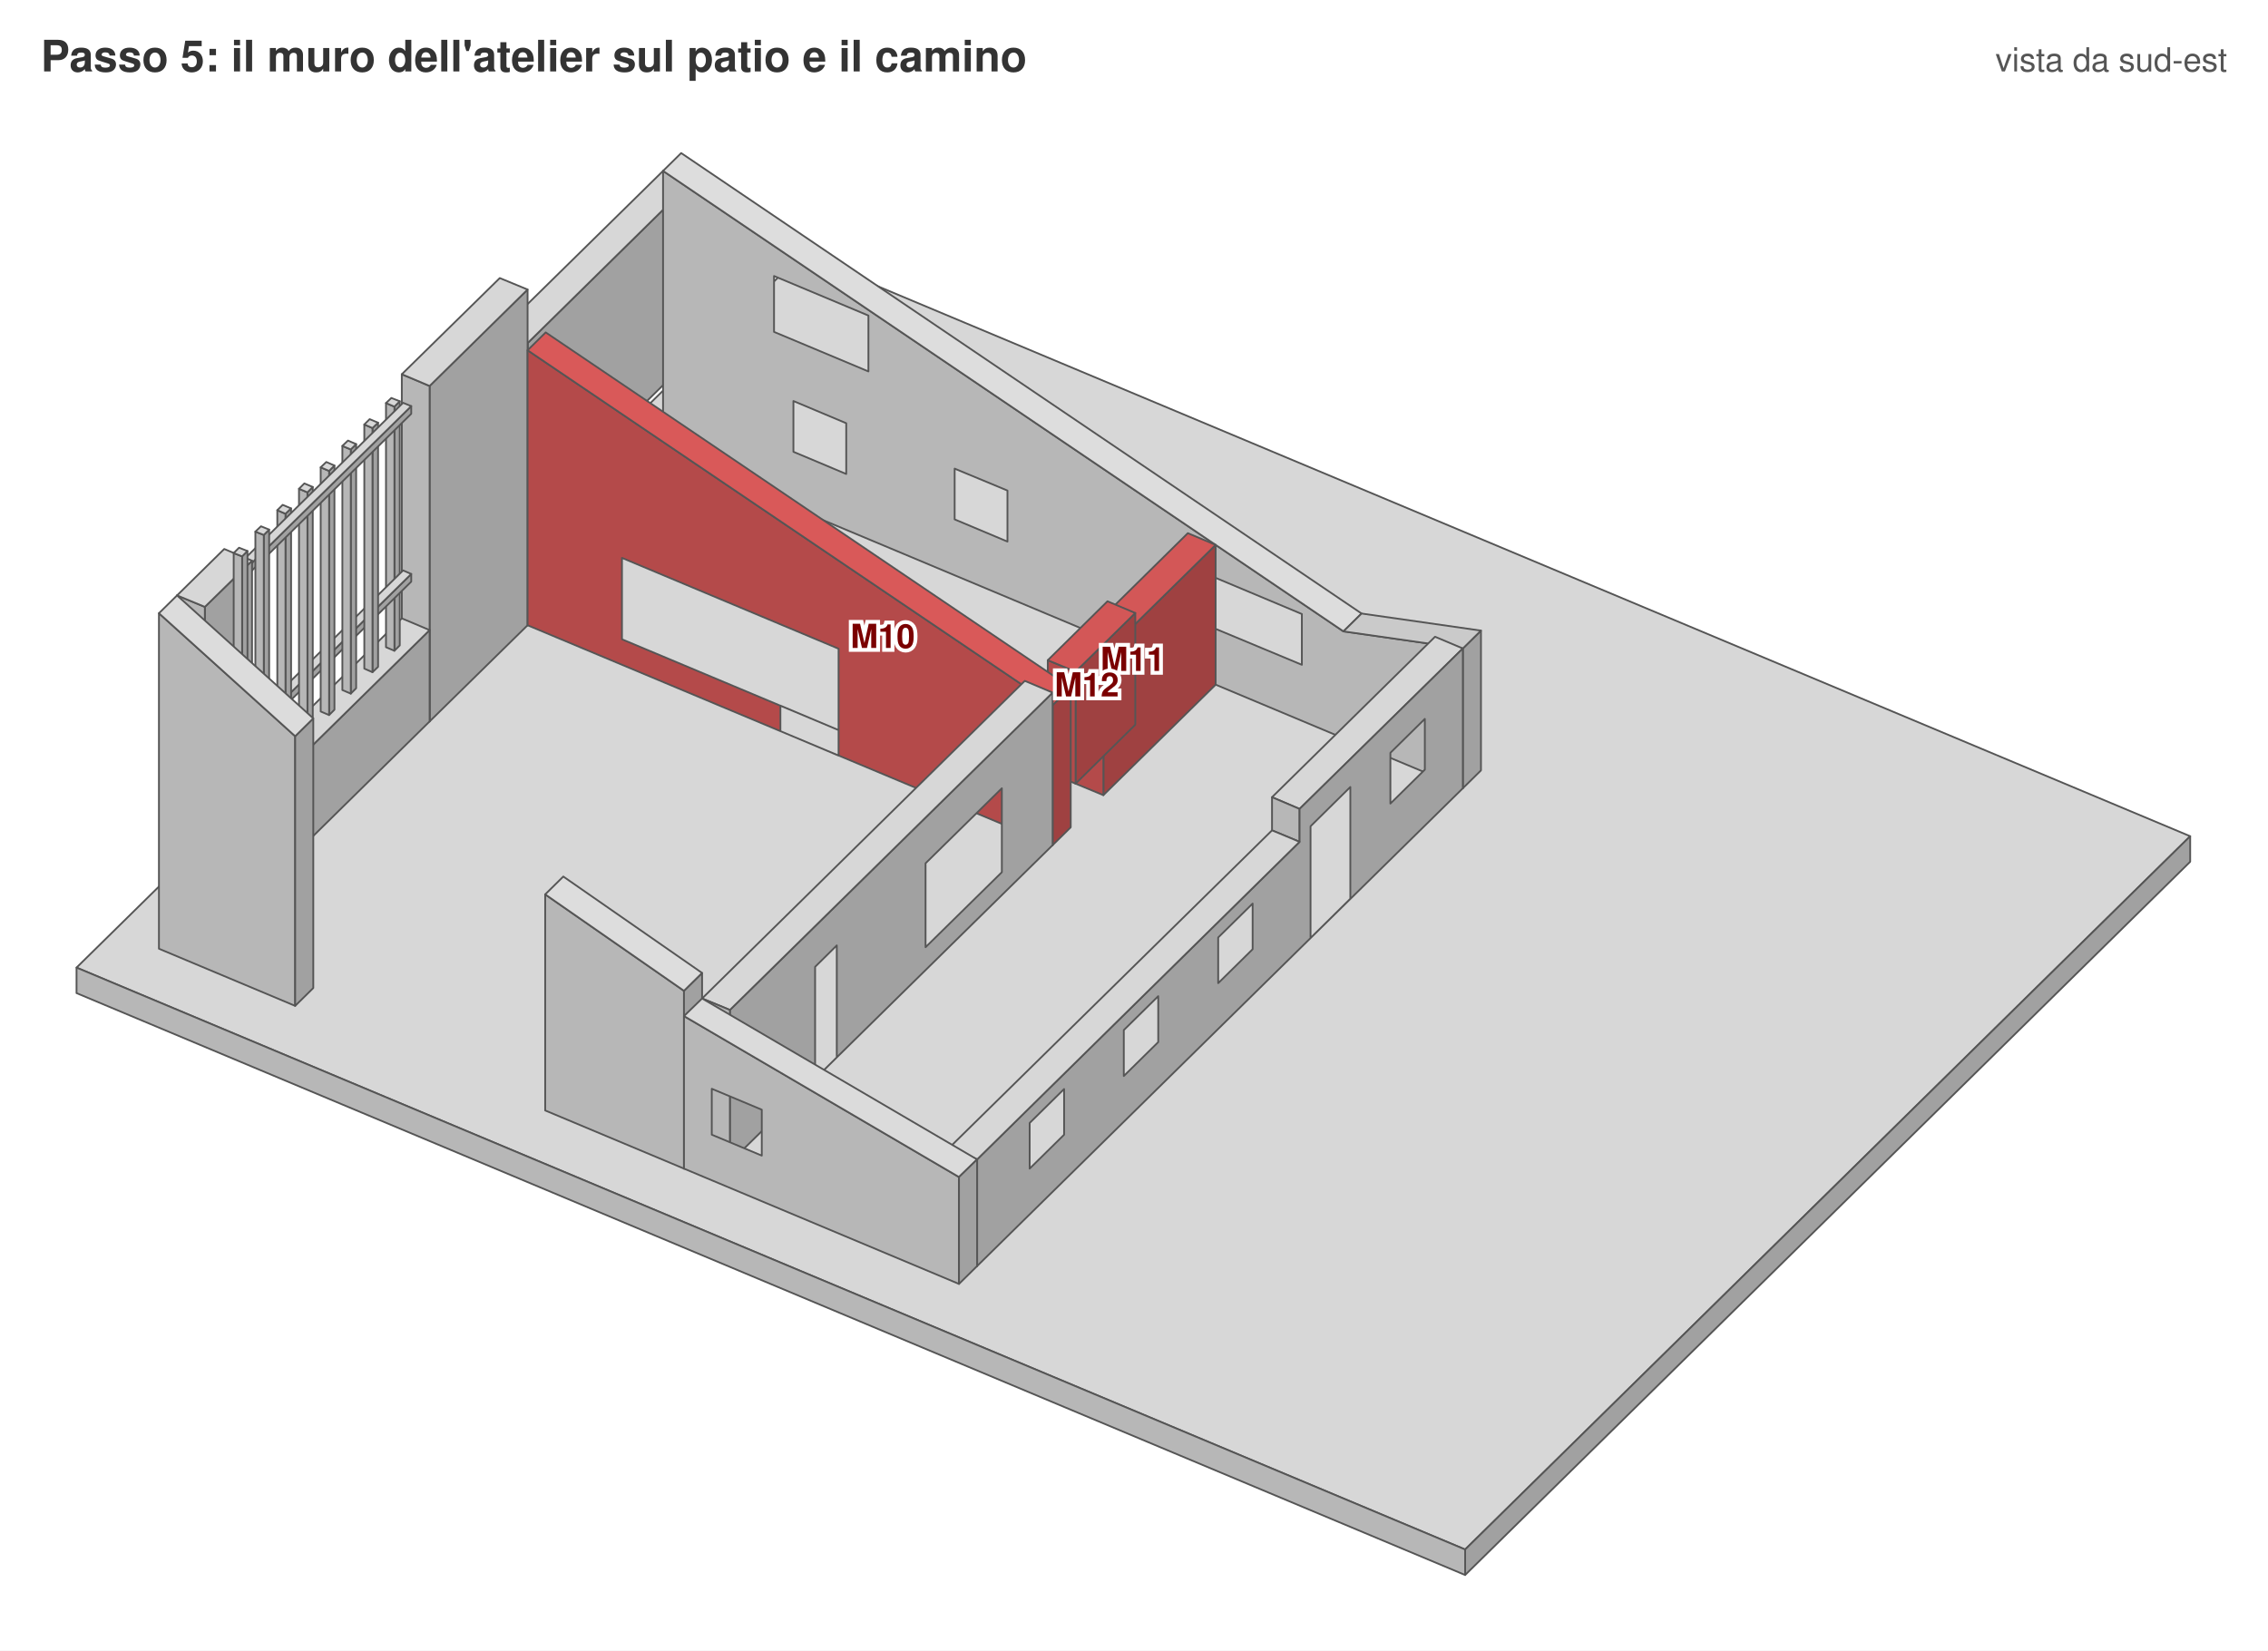
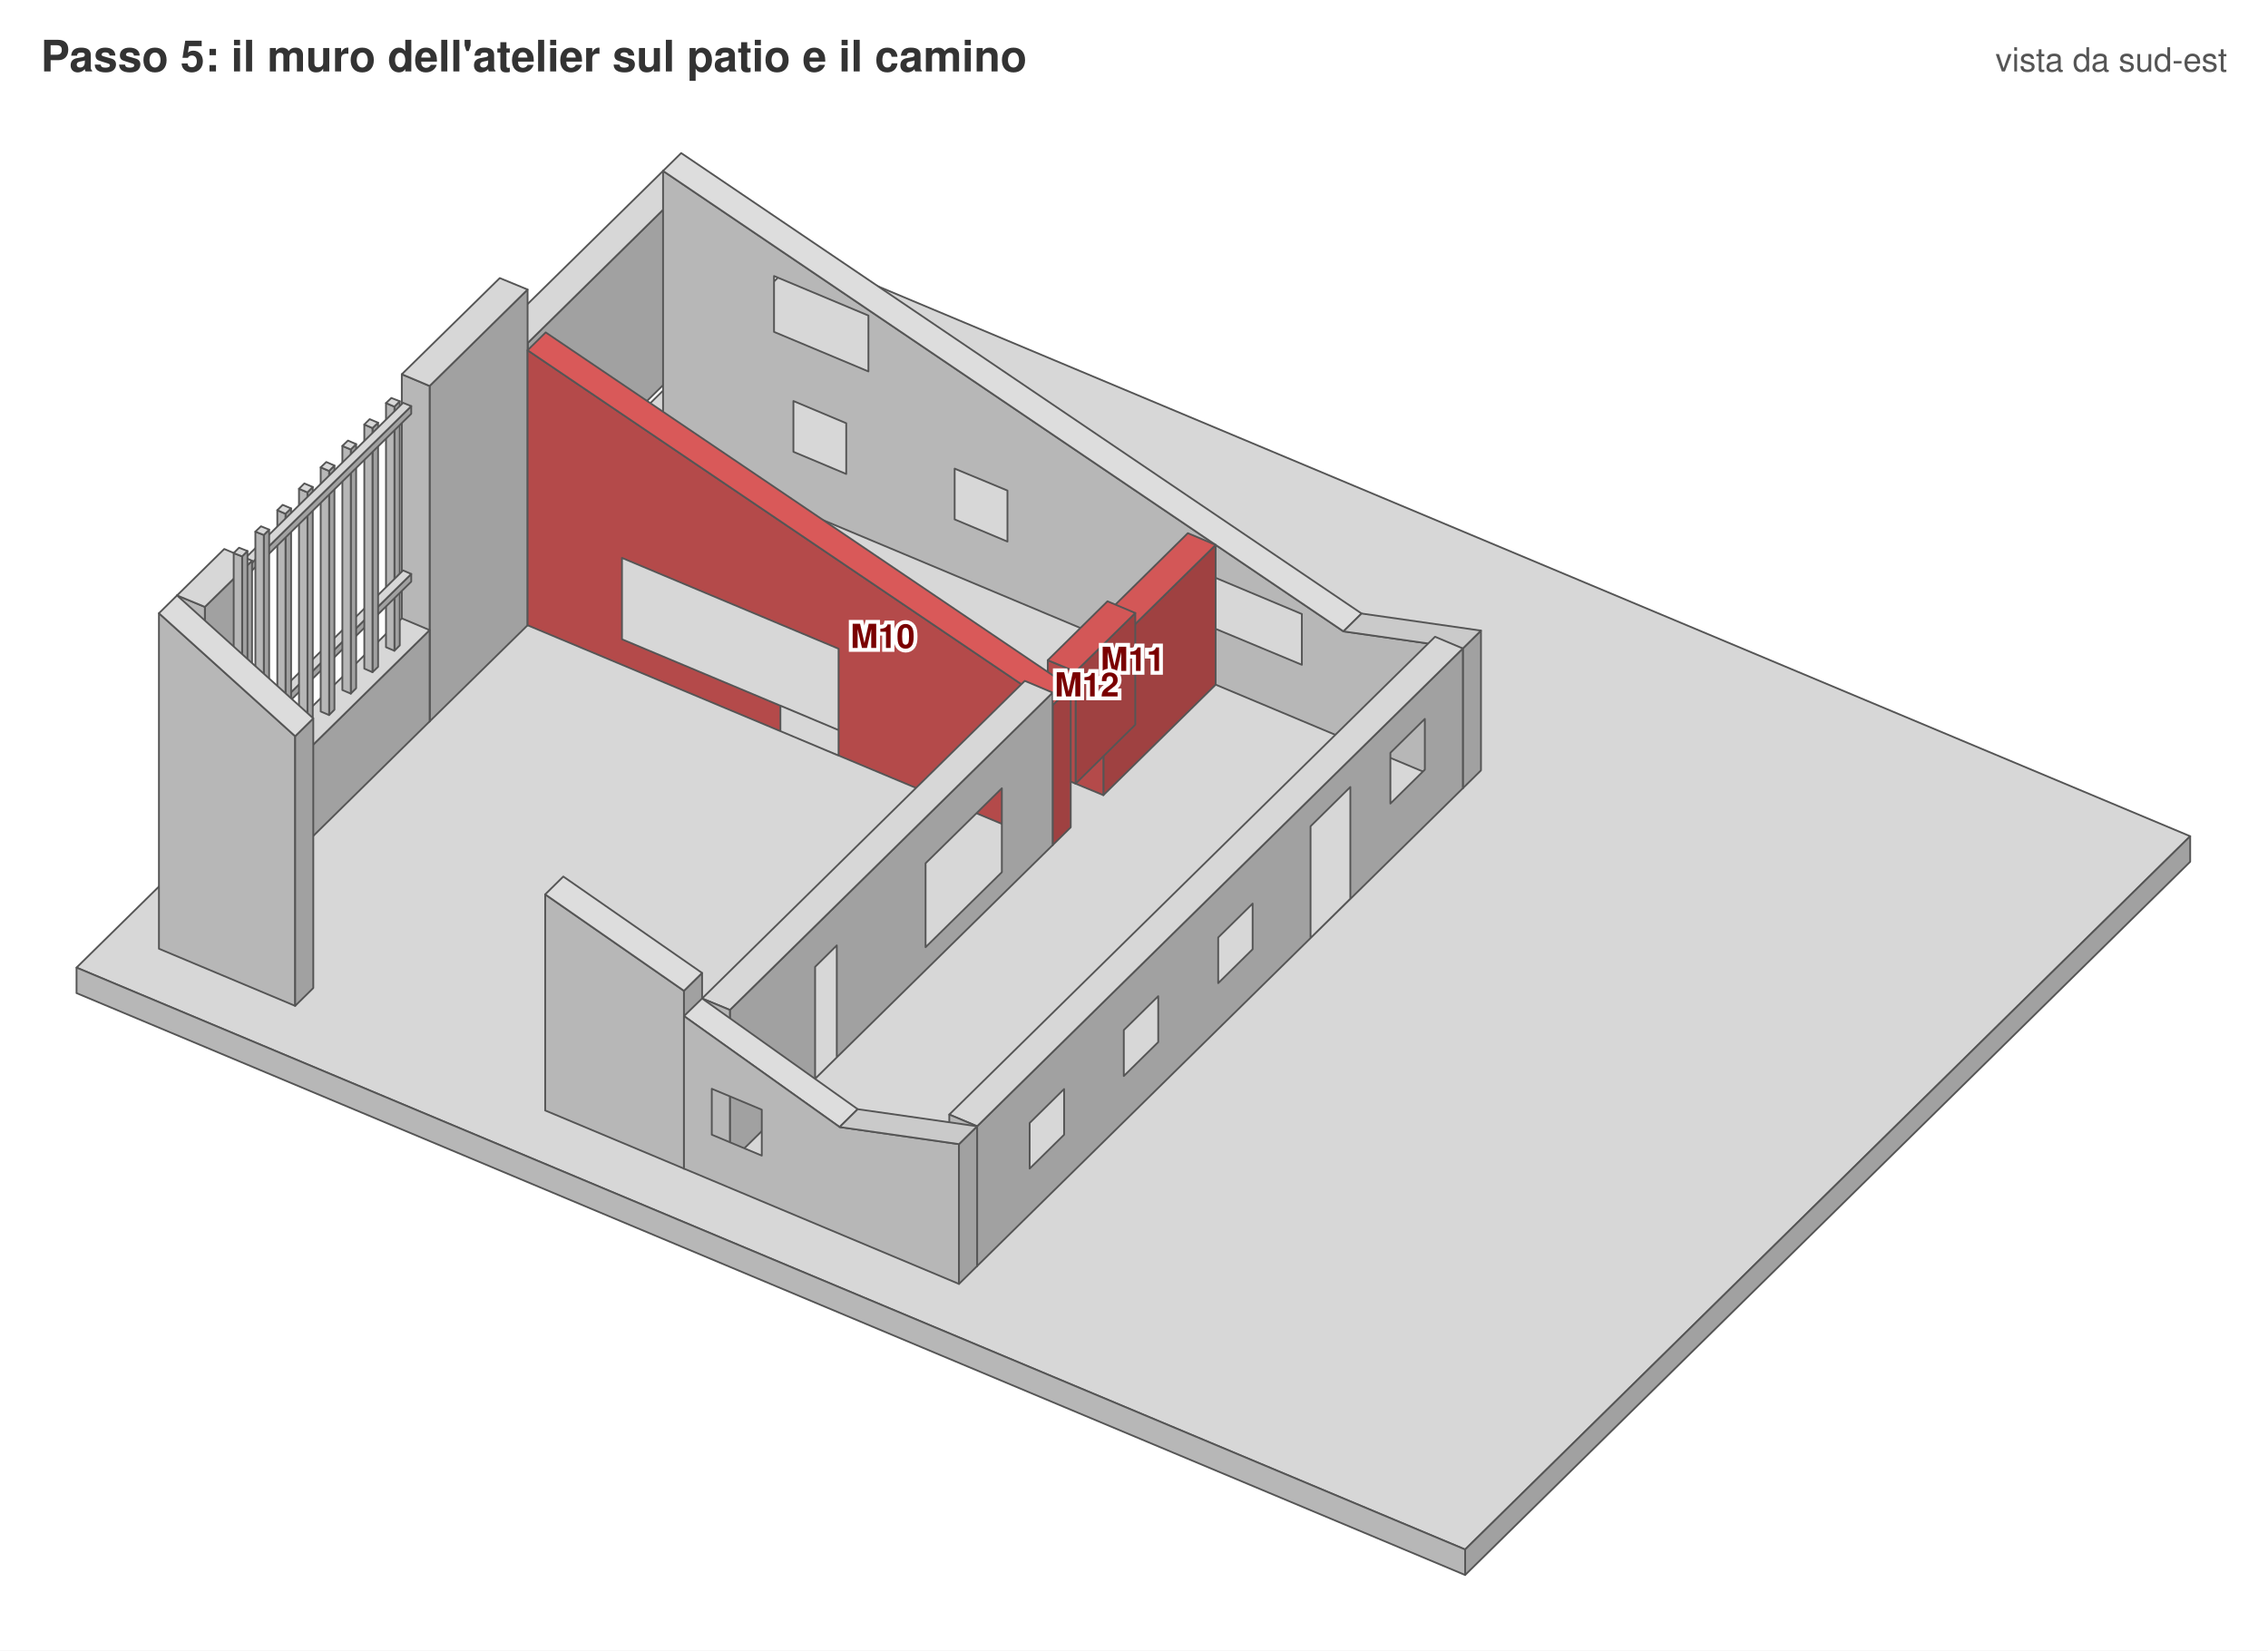
<svg xmlns="http://www.w3.org/2000/svg" viewBox="0 0 889 647" width="889" height="647">
  <rect width="100%" height="100%" fill="#ffffff" />
  <text x="16" y="28" font-family="Helvetica, Arial, sans-serif" font-size="17" font-weight="bold" fill="#333">Passo 5: il muro dell'atelier sul patio e il camino</text>
  <path d="M 314.2 99.7 L 858.5 327.8 L 574.3 607.4 L 30.0 379.3 Z" fill="rgb(215,215,215)" fill-rule="evenodd" stroke="#555" stroke-width="0.7" stroke-linejoin="round" />
  <path d="M 858.5 337.8 L 574.3 617.4 L 574.3 607.4 L 858.5 327.8 Z" fill="rgb(161,161,161)" fill-rule="evenodd" stroke="#555" stroke-width="0.7" stroke-linejoin="round" />
  <path d="M 574.3 617.4 L 30.0 389.3 L 30.0 379.3 L 574.3 607.4 Z" fill="rgb(183,183,183)" fill-rule="evenodd" stroke="#555" stroke-width="0.7" stroke-linejoin="round" />
  <path d="M 270.7 182.2 L 206.8 245.1 L 206.8 134.5 L 270.7 71.6 Z M 267.2 163.8 L 240.9 189.6 L 240.9 169.7 L 267.2 143.8 Z" fill="rgb(161,161,161)" fill-rule="evenodd" stroke="#555" stroke-width="0.7" stroke-linejoin="round" />
  <path d="M 195.9 240.5 L 195.9 129.9 L 206.8 134.5 L 206.8 245.1 Z" fill="rgb(183,183,183)" fill-rule="evenodd" stroke="#555" stroke-width="0.7" stroke-linejoin="round" />
  <path d="M 195.9 129.9 L 259.9 67.0 L 270.7 71.6 L 206.8 134.5 Z" fill="rgb(215,215,215)" fill-rule="evenodd" stroke="#555" stroke-width="0.7" stroke-linejoin="round" />
  <path d="M 259.9 177.6 L 573.4 309.0 L 573.4 254.2 L 526.6 247.5 L 259.9 67.0 Z M 311.0 177.1 L 331.7 185.8 L 331.7 165.9 L 311.0 157.2 Z M 374.2 203.6 L 394.9 212.3 L 394.9 192.3 L 374.2 183.7 Z M 474.3 245.6 L 510.3 260.6 L 510.3 240.7 L 474.3 225.6 Z M 303.4 130.1 L 340.4 145.6 L 340.4 123.7 L 303.4 108.2 Z" fill="rgb(183,183,183)" fill-rule="evenodd" stroke="#555" stroke-width="0.7" stroke-linejoin="round" />
  <path d="M 533.7 240.5 L 267.0 60.0 L 259.9 67.0 L 526.6 247.5 Z" fill="rgb(221,221,221)" fill-rule="evenodd" stroke="#555" stroke-width="0.7" stroke-linejoin="round" />
  <path d="M 580.5 302.0 L 580.5 247.2 L 573.4 254.2 L 573.4 309.0 Z" fill="rgb(161,161,161)" fill-rule="evenodd" stroke="#555" stroke-width="0.7" stroke-linejoin="round" />
  <path d="M 580.5 247.2 L 533.7 240.5 L 526.6 247.5 L 573.4 254.2 Z" fill="rgb(202,202,202)" fill-rule="evenodd" stroke="#555" stroke-width="0.7" stroke-linejoin="round" />
  <path d="M 476.5 268.4 L 432.5 311.7 L 432.5 256.9 L 476.5 213.6 Z" fill="rgb(159,65,65)" fill-rule="evenodd" stroke="#555" stroke-width="0.7" stroke-linejoin="round" />
  <path d="M 421.6 252.4 L 465.6 209.0 L 476.5 213.6 L 432.5 256.9 Z" fill="rgb(211,87,87)" fill-rule="evenodd" stroke="#555" stroke-width="0.7" stroke-linejoin="round" />
  <path d="M 421.6 307.2 L 421.6 252.4 L 432.5 256.9 L 432.5 311.7 Z" fill="rgb(180,74,74)" fill-rule="evenodd" stroke="#555" stroke-width="0.7" stroke-linejoin="round" />
  <path d="M 206.8 245.1 L 168.4 282.8 L 168.4 151.3 L 206.8 113.5 Z" fill="rgb(161,161,161)" fill-rule="evenodd" stroke="#555" stroke-width="0.7" stroke-linejoin="round" />
  <path d="M 157.5 278.3 L 157.5 146.7 L 168.4 151.3 L 168.4 282.8 Z" fill="rgb(183,183,183)" fill-rule="evenodd" stroke="#555" stroke-width="0.7" stroke-linejoin="round" />
  <path d="M 157.5 146.7 L 195.9 109.0 L 206.8 113.5 L 168.4 151.3 Z" fill="rgb(215,215,215)" fill-rule="evenodd" stroke="#555" stroke-width="0.7" stroke-linejoin="round" />
  <path d="M 445.0 284.1 L 421.6 307.2 L 421.6 263.3 L 445.0 240.3 Z" fill="rgb(159,65,65)" fill-rule="evenodd" stroke="#555" stroke-width="0.7" stroke-linejoin="round" />
  <path d="M 410.7 302.6 L 410.7 258.8 L 421.6 263.3 L 421.6 307.2 Z" fill="rgb(180,74,74)" fill-rule="evenodd" stroke="#555" stroke-width="0.7" stroke-linejoin="round" />
  <path d="M 410.7 258.8 L 434.1 235.7 L 445.0 240.3 L 421.6 263.3 Z" fill="rgb(211,87,87)" fill-rule="evenodd" stroke="#555" stroke-width="0.7" stroke-linejoin="round" />
  <path d="M 206.8 245.1 L 412.6 331.3 L 412.6 276.5 L 206.8 137.3 Z M 243.8 250.6 L 328.7 286.2 L 328.7 254.3 L 243.8 218.7 Z M 305.9 286.6 L 328.7 296.2 L 328.7 286.2 L 305.9 276.6 Z" fill="rgb(180,74,74)" fill-rule="evenodd" stroke="#555" stroke-width="0.7" stroke-linejoin="round" />
  <path d="M 419.7 269.5 L 213.9 130.3 L 206.8 137.3 L 412.6 276.5 Z" fill="rgb(217,89,89)" fill-rule="evenodd" stroke="#555" stroke-width="0.7" stroke-linejoin="round" />
  <path d="M 419.7 324.3 L 419.7 269.5 L 412.6 276.5 L 412.6 331.3 Z" fill="rgb(159,65,65)" fill-rule="evenodd" stroke="#555" stroke-width="0.7" stroke-linejoin="round" />
  <path d="M 168.4 282.8 L 98.8 351.3 L 98.8 315.5 L 168.4 247.0 Z" fill="rgb(161,161,161)" fill-rule="evenodd" stroke="#555" stroke-width="0.7" stroke-linejoin="round" />
  <path d="M 87.9 310.9 L 157.5 242.4 L 168.4 247.0 L 98.8 315.5 Z" fill="rgb(215,215,215)" fill-rule="evenodd" stroke="#555" stroke-width="0.7" stroke-linejoin="round" />
  <path d="M 87.9 346.8 L 87.9 310.9 L 98.8 315.5 L 98.8 351.3 Z" fill="rgb(183,183,183)" fill-rule="evenodd" stroke="#555" stroke-width="0.7" stroke-linejoin="round" />
  <path d="M 156.7 253.0 L 154.6 255.1 L 154.6 159.4 L 156.7 157.3 Z" fill="rgb(161,161,161)" fill-rule="evenodd" stroke="#555" stroke-width="0.7" stroke-linejoin="round" />
  <path d="M 151.3 253.7 L 151.3 158.0 L 154.6 159.4 L 154.6 255.1 Z" fill="rgb(183,183,183)" fill-rule="evenodd" stroke="#555" stroke-width="0.7" stroke-linejoin="round" />
  <path d="M 151.3 158.0 L 153.4 156.0 L 156.7 157.3 L 154.6 159.4 Z" fill="rgb(215,215,215)" fill-rule="evenodd" stroke="#555" stroke-width="0.7" stroke-linejoin="round" />
  <path d="M 161.2 228.0 L 91.6 296.5 L 91.6 293.5 L 161.2 225.0 Z" fill="rgb(161,161,161)" fill-rule="evenodd" stroke="#555" stroke-width="0.7" stroke-linejoin="round" />
  <path d="M 88.4 292.1 L 158.0 223.6 L 161.2 225.0 L 91.6 293.5 Z" fill="rgb(215,215,215)" fill-rule="evenodd" stroke="#555" stroke-width="0.7" stroke-linejoin="round" />
  <path d="M 88.4 295.1 L 88.4 292.1 L 91.6 293.5 L 91.6 296.5 Z" fill="rgb(183,183,183)" fill-rule="evenodd" stroke="#555" stroke-width="0.7" stroke-linejoin="round" />
  <path d="M 148.2 261.4 L 146.0 263.5 L 146.0 167.8 L 148.2 165.7 Z" fill="rgb(161,161,161)" fill-rule="evenodd" stroke="#555" stroke-width="0.7" stroke-linejoin="round" />
  <path d="M 142.8 262.1 L 142.8 166.4 L 146.0 167.8 L 146.0 263.5 Z" fill="rgb(183,183,183)" fill-rule="evenodd" stroke="#555" stroke-width="0.7" stroke-linejoin="round" />
  <path d="M 142.8 166.4 L 144.9 164.3 L 148.2 165.7 L 146.0 167.8 Z" fill="rgb(215,215,215)" fill-rule="evenodd" stroke="#555" stroke-width="0.7" stroke-linejoin="round" />
  <path d="M 139.6 269.8 L 137.5 271.9 L 137.5 176.2 L 139.6 174.1 Z" fill="rgb(161,161,161)" fill-rule="evenodd" stroke="#555" stroke-width="0.7" stroke-linejoin="round" />
  <path d="M 134.2 270.5 L 134.2 174.8 L 137.5 176.2 L 137.5 271.9 Z" fill="rgb(183,183,183)" fill-rule="evenodd" stroke="#555" stroke-width="0.7" stroke-linejoin="round" />
  <path d="M 134.2 174.8 L 136.4 172.7 L 139.6 174.1 L 137.5 176.2 Z" fill="rgb(215,215,215)" fill-rule="evenodd" stroke="#555" stroke-width="0.7" stroke-linejoin="round" />
  <path d="M 131.1 278.2 L 129.0 280.3 L 129.0 184.6 L 131.1 182.5 Z" fill="rgb(161,161,161)" fill-rule="evenodd" stroke="#555" stroke-width="0.7" stroke-linejoin="round" />
  <path d="M 125.7 278.9 L 125.7 183.2 L 129.0 184.6 L 129.0 280.3 Z" fill="rgb(183,183,183)" fill-rule="evenodd" stroke="#555" stroke-width="0.7" stroke-linejoin="round" />
  <path d="M 125.7 183.2 L 127.9 181.1 L 131.1 182.5 L 129.0 184.6 Z" fill="rgb(215,215,215)" fill-rule="evenodd" stroke="#555" stroke-width="0.7" stroke-linejoin="round" />
  <path d="M 122.6 286.5 L 120.5 288.6 L 120.5 193.0 L 122.6 190.9 Z" fill="rgb(161,161,161)" fill-rule="evenodd" stroke="#555" stroke-width="0.7" stroke-linejoin="round" />
  <path d="M 117.2 287.3 L 117.2 191.6 L 120.5 193.0 L 120.5 288.6 Z" fill="rgb(183,183,183)" fill-rule="evenodd" stroke="#555" stroke-width="0.7" stroke-linejoin="round" />
  <path d="M 117.2 191.6 L 119.3 189.5 L 122.6 190.9 L 120.5 193.0 Z" fill="rgb(215,215,215)" fill-rule="evenodd" stroke="#555" stroke-width="0.7" stroke-linejoin="round" />
  <path d="M 114.1 294.9 L 111.9 297.0 L 111.9 201.4 L 114.1 199.3 Z" fill="rgb(161,161,161)" fill-rule="evenodd" stroke="#555" stroke-width="0.7" stroke-linejoin="round" />
  <path d="M 108.7 295.7 L 108.7 200.0 L 111.9 201.4 L 111.9 297.0 Z" fill="rgb(183,183,183)" fill-rule="evenodd" stroke="#555" stroke-width="0.7" stroke-linejoin="round" />
  <path d="M 108.7 200.0 L 110.8 197.9 L 114.1 199.3 L 111.9 201.4 Z" fill="rgb(215,215,215)" fill-rule="evenodd" stroke="#555" stroke-width="0.7" stroke-linejoin="round" />
  <path d="M 161.2 162.2 L 91.6 230.7 L 91.6 227.7 L 161.2 159.2 Z" fill="rgb(161,161,161)" fill-rule="evenodd" stroke="#555" stroke-width="0.7" stroke-linejoin="round" />
  <path d="M 88.4 226.4 L 158.0 157.9 L 161.2 159.2 L 91.6 227.7 Z" fill="rgb(215,215,215)" fill-rule="evenodd" stroke="#555" stroke-width="0.7" stroke-linejoin="round" />
  <path d="M 88.4 229.3 L 88.4 226.4 L 91.6 227.7 L 91.6 230.7 Z" fill="rgb(183,183,183)" fill-rule="evenodd" stroke="#555" stroke-width="0.7" stroke-linejoin="round" />
  <path d="M 105.5 303.3 L 103.4 305.4 L 103.4 209.7 L 105.5 207.6 Z" fill="rgb(161,161,161)" fill-rule="evenodd" stroke="#555" stroke-width="0.7" stroke-linejoin="round" />
  <path d="M 100.1 304.1 L 100.1 208.4 L 103.4 209.7 L 103.4 305.4 Z" fill="rgb(183,183,183)" fill-rule="evenodd" stroke="#555" stroke-width="0.7" stroke-linejoin="round" />
  <path d="M 100.1 208.4 L 102.3 206.3 L 105.5 207.6 L 103.4 209.7 Z" fill="rgb(215,215,215)" fill-rule="evenodd" stroke="#555" stroke-width="0.7" stroke-linejoin="round" />
  <path d="M 98.8 351.3 L 80.3 369.5 L 80.3 237.9 L 98.8 219.8 Z" fill="rgb(161,161,161)" fill-rule="evenodd" stroke="#555" stroke-width="0.7" stroke-linejoin="round" />
  <path d="M 69.4 364.9 L 69.4 233.4 L 80.3 237.9 L 80.3 369.5 Z" fill="rgb(183,183,183)" fill-rule="evenodd" stroke="#555" stroke-width="0.7" stroke-linejoin="round" />
  <path d="M 69.4 233.4 L 87.9 215.2 L 98.8 219.8 L 80.3 237.9 Z" fill="rgb(215,215,215)" fill-rule="evenodd" stroke="#555" stroke-width="0.7" stroke-linejoin="round" />
  <path d="M 97.0 311.7 L 94.9 313.8 L 94.9 218.1 L 97.0 216.0 Z" fill="rgb(161,161,161)" fill-rule="evenodd" stroke="#555" stroke-width="0.7" stroke-linejoin="round" />
  <path d="M 91.6 312.4 L 91.6 216.8 L 94.9 218.1 L 94.9 313.8 Z" fill="rgb(183,183,183)" fill-rule="evenodd" stroke="#555" stroke-width="0.7" stroke-linejoin="round" />
  <path d="M 91.6 216.8 L 93.7 214.7 L 97.0 216.0 L 94.9 218.1 Z" fill="rgb(215,215,215)" fill-rule="evenodd" stroke="#555" stroke-width="0.7" stroke-linejoin="round" />
  <path d="M 412.6 331.3 L 286.1 455.7 L 286.1 395.9 L 412.6 271.5 Z M 392.7 341.9 L 362.8 371.3 L 362.8 338.4 L 392.7 309.0 Z M 328.0 414.5 L 319.5 422.9 L 319.5 379.0 L 328.0 370.6 Z" fill="rgb(161,161,161)" fill-rule="evenodd" stroke="#555" stroke-width="0.7" stroke-linejoin="round" />
  <path d="M 275.2 391.4 L 401.7 266.9 L 412.6 271.5 L 286.1 395.9 Z" fill="rgb(215,215,215)" fill-rule="evenodd" stroke="#555" stroke-width="0.7" stroke-linejoin="round" />
  <path d="M 275.2 451.2 L 275.2 391.4 L 286.1 395.9 L 286.1 455.7 Z" fill="rgb(183,183,183)" fill-rule="evenodd" stroke="#555" stroke-width="0.7" stroke-linejoin="round" />
-   <path d="M 498.6 312.5 L 562.5 249.6 L 573.4 254.2 L 509.4 317.1 Z" fill="rgb(215,215,215)" fill-rule="evenodd" stroke="#555" stroke-width="0.7" stroke-linejoin="round" />
-   <path d="M 498.6 325.5 L 498.6 312.5 L 509.4 317.1 L 509.4 330.0 Z" fill="rgb(183,183,183)" fill-rule="evenodd" stroke="#555" stroke-width="0.7" stroke-linejoin="round" />
-   <path d="M 573.4 309.0 L 383.0 496.3 L 383.0 454.5 L 509.4 330.0 L 509.4 317.1 L 573.4 254.2 Z M 558.5 301.7 L 545.0 315.0 L 545.0 295.1 L 558.5 281.8 Z M 529.3 352.3 L 513.7 367.7 L 513.7 323.9 L 529.3 308.5 Z M 491.0 372.1 L 477.5 385.4 L 477.5 367.5 L 491.0 354.2 Z M 454.0 408.5 L 440.5 421.8 L 440.5 403.8 L 454.0 390.5 Z M 417.1 444.8 L 403.6 458.1 L 403.6 440.2 L 417.1 426.9 Z" fill="rgb(161,161,161)" fill-rule="evenodd" stroke="#555" stroke-width="0.7" stroke-linejoin="round" />
-   <path d="M 372.1 449.9 L 498.6 325.5 L 509.4 330.0 L 383.0 454.5 Z" fill="rgb(215,215,215)" fill-rule="evenodd" stroke="#555" stroke-width="0.7" stroke-linejoin="round" />
-   <path d="M 372.1 491.8 L 372.1 449.9 L 383.0 454.5 L 383.0 496.3 Z" fill="rgb(183,183,183)" fill-rule="evenodd" stroke="#555" stroke-width="0.7" stroke-linejoin="round" />
+   <path d="M 573.4 309.0 L 383.0 496.3 L 383.0 441.5 L 573.4 254.2 Z M 558.5 301.7 L 545.0 315.0 L 545.0 295.1 L 558.5 281.8 Z M 529.3 352.3 L 513.7 367.7 L 513.7 323.9 L 529.3 308.5 Z M 491.0 372.1 L 477.5 385.4 L 477.5 367.5 L 491.0 354.2 Z M 454.0 408.5 L 440.5 421.8 L 440.5 403.8 L 454.0 390.5 Z M 417.1 444.8 L 403.6 458.1 L 403.6 440.2 L 417.1 426.9 Z" fill="rgb(161,161,161)" fill-rule="evenodd" stroke="#555" stroke-width="0.7" stroke-linejoin="round" />
+   <path d="M 372.1 436.9 L 562.5 249.6 L 573.4 254.2 L 383.0 441.5 Z" fill="rgb(215,215,215)" fill-rule="evenodd" stroke="#555" stroke-width="0.7" stroke-linejoin="round" />
+   <path d="M 372.1 491.8 L 372.1 436.9 L 383.0 441.5 L 383.0 496.3 Z" fill="rgb(183,183,183)" fill-rule="evenodd" stroke="#555" stroke-width="0.7" stroke-linejoin="round" />
  <path d="M 62.3 371.9 L 115.7 394.3 L 115.7 288.6 L 62.3 240.4 Z" fill="rgb(183,183,183)" fill-rule="evenodd" stroke="#555" stroke-width="0.7" stroke-linejoin="round" />
  <path d="M 122.8 387.3 L 122.8 281.6 L 115.7 288.6 L 115.7 394.3 Z" fill="rgb(161,161,161)" fill-rule="evenodd" stroke="#555" stroke-width="0.7" stroke-linejoin="round" />
  <path d="M 122.8 281.6 L 69.4 233.4 L 62.3 240.4 L 115.7 288.6 Z" fill="rgb(220,220,220)" fill-rule="evenodd" stroke="#555" stroke-width="0.7" stroke-linejoin="round" />
  <path d="M 213.7 435.3 L 268.1 458.1 L 268.1 388.4 L 213.7 350.6 Z" fill="rgb(183,183,183)" fill-rule="evenodd" stroke="#555" stroke-width="0.7" stroke-linejoin="round" />
  <path d="M 275.2 451.2 L 275.2 381.4 L 268.1 388.4 L 268.1 458.1 Z" fill="rgb(161,161,161)" fill-rule="evenodd" stroke="#555" stroke-width="0.7" stroke-linejoin="round" />
  <path d="M 275.2 381.4 L 220.8 343.6 L 213.7 350.6 L 268.1 388.4 Z" fill="rgb(221,221,221)" fill-rule="evenodd" stroke="#555" stroke-width="0.7" stroke-linejoin="round" />
-   <path d="M 268.1 458.1 L 375.9 503.3 L 375.9 461.4 L 268.1 398.3 Z M 279.0 444.8 L 298.6 453.0 L 298.6 435.0 L 279.0 426.8 Z" fill="rgb(183,183,183)" fill-rule="evenodd" stroke="#555" stroke-width="0.7" stroke-linejoin="round" />
-   <path d="M 383.0 454.5 L 275.2 391.4 L 268.1 398.3 L 375.9 461.4 Z" fill="rgb(219,219,219)" fill-rule="evenodd" stroke="#555" stroke-width="0.7" stroke-linejoin="round" />
-   <path d="M 383.0 496.3 L 383.0 454.5 L 375.9 461.4 L 375.9 503.3 Z" fill="rgb(161,161,161)" fill-rule="evenodd" stroke="#555" stroke-width="0.7" stroke-linejoin="round" />
+   <path d="M 336.2 434.8 L 275.2 391.4 L 268.1 398.3 L 329.1 441.8 Z" fill="rgb(221,221,221)" fill-rule="evenodd" stroke="#555" stroke-width="0.7" stroke-linejoin="round" />
+   <path d="M 268.1 458.1 L 375.9 503.3 L 375.9 448.5 L 329.1 441.8 L 268.1 398.3 Z M 279.0 444.8 L 298.6 453.0 L 298.6 435.0 L 279.0 426.8 Z" fill="rgb(183,183,183)" fill-rule="evenodd" stroke="#555" stroke-width="0.7" stroke-linejoin="round" />
+   <path d="M 383.0 496.3 L 383.0 441.5 L 375.9 448.5 L 375.9 503.3 Z" fill="rgb(161,161,161)" fill-rule="evenodd" stroke="#555" stroke-width="0.7" stroke-linejoin="round" />
+   <path d="M 383.0 441.5 L 336.2 434.8 L 329.1 441.8 L 375.9 448.5 Z" fill="rgb(202,202,202)" fill-rule="evenodd" stroke="#555" stroke-width="0.7" stroke-linejoin="round" />
  <text x="444" y="263" font-family="Helvetica, Arial, sans-serif" font-size="13" font-weight="bold" fill="#7a0000" text-anchor="middle" stroke="#fff" stroke-width="3" paint-order="stroke">M11</text>
  <text x="426" y="273" font-family="Helvetica, Arial, sans-serif" font-size="13" font-weight="bold" fill="#7a0000" text-anchor="middle" stroke="#fff" stroke-width="3" paint-order="stroke">M12</text>
  <text x="346" y="254" font-family="Helvetica, Arial, sans-serif" font-size="13" font-weight="bold" fill="#7a0000" text-anchor="middle" stroke="#fff" stroke-width="3" paint-order="stroke">M10</text>
  <text x="873" y="28" font-family="Helvetica, Arial, sans-serif" font-size="13" fill="#555" text-anchor="end">vista da sud-est</text>
</svg>
